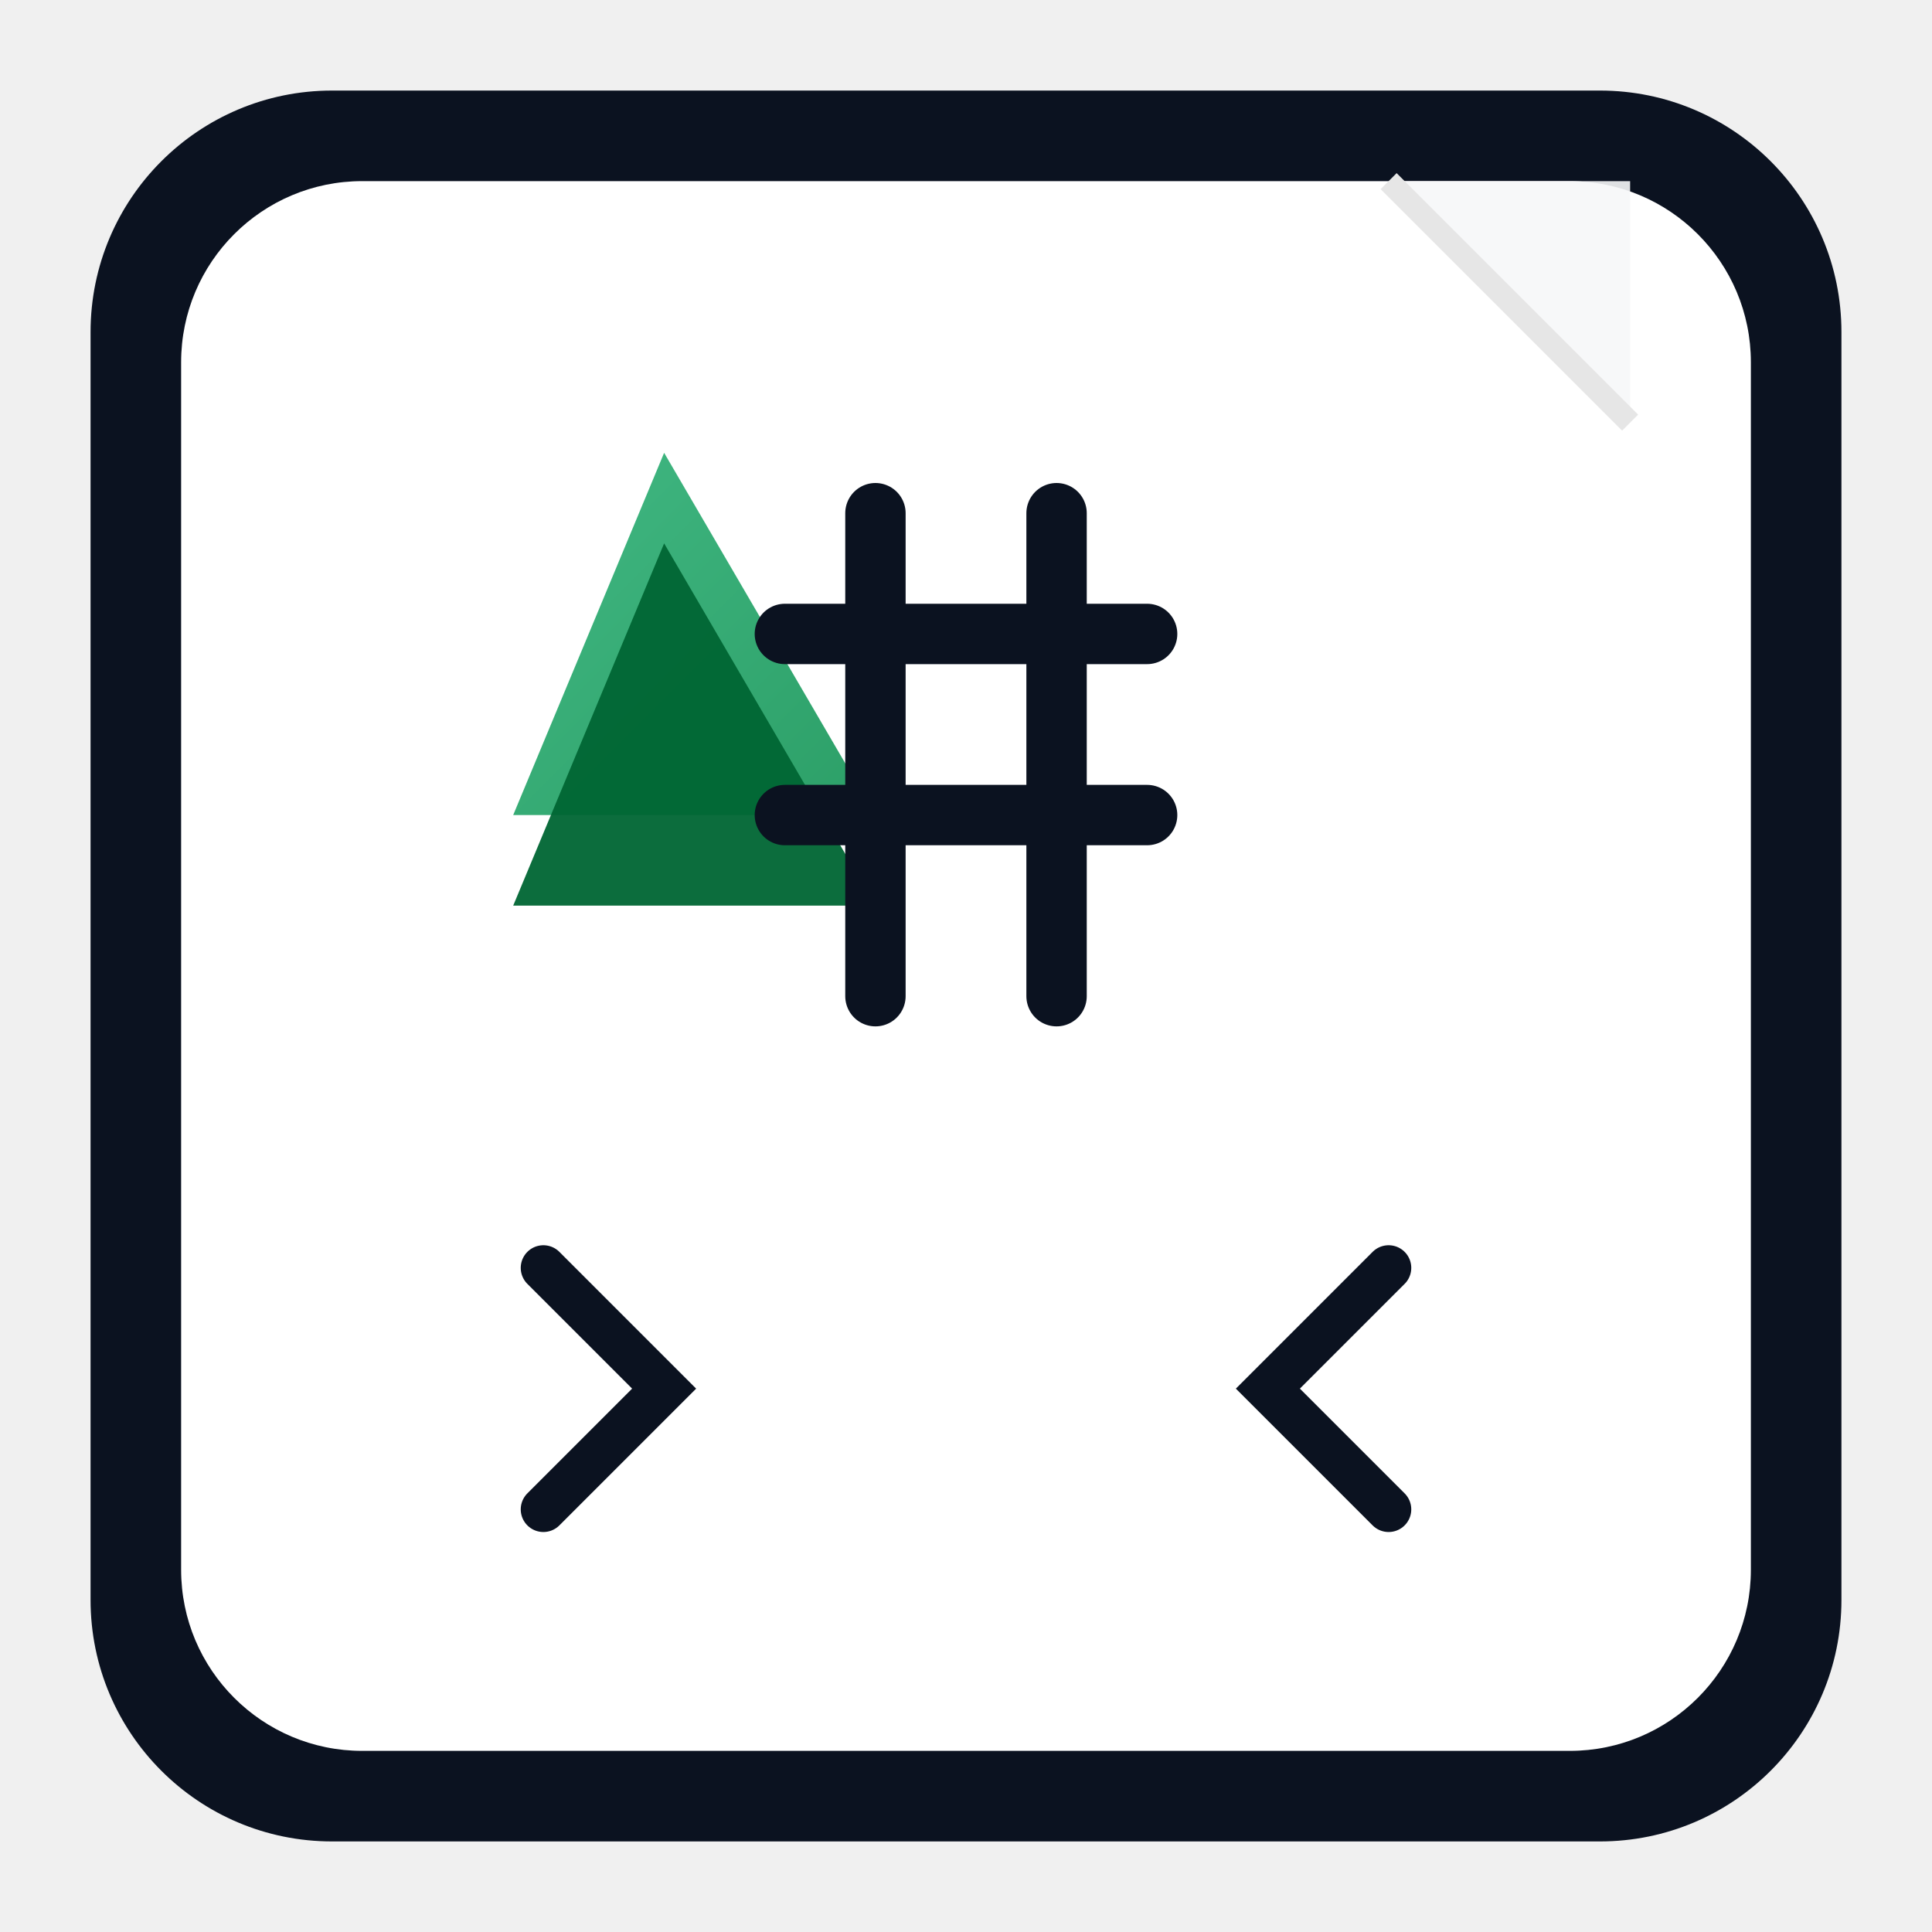
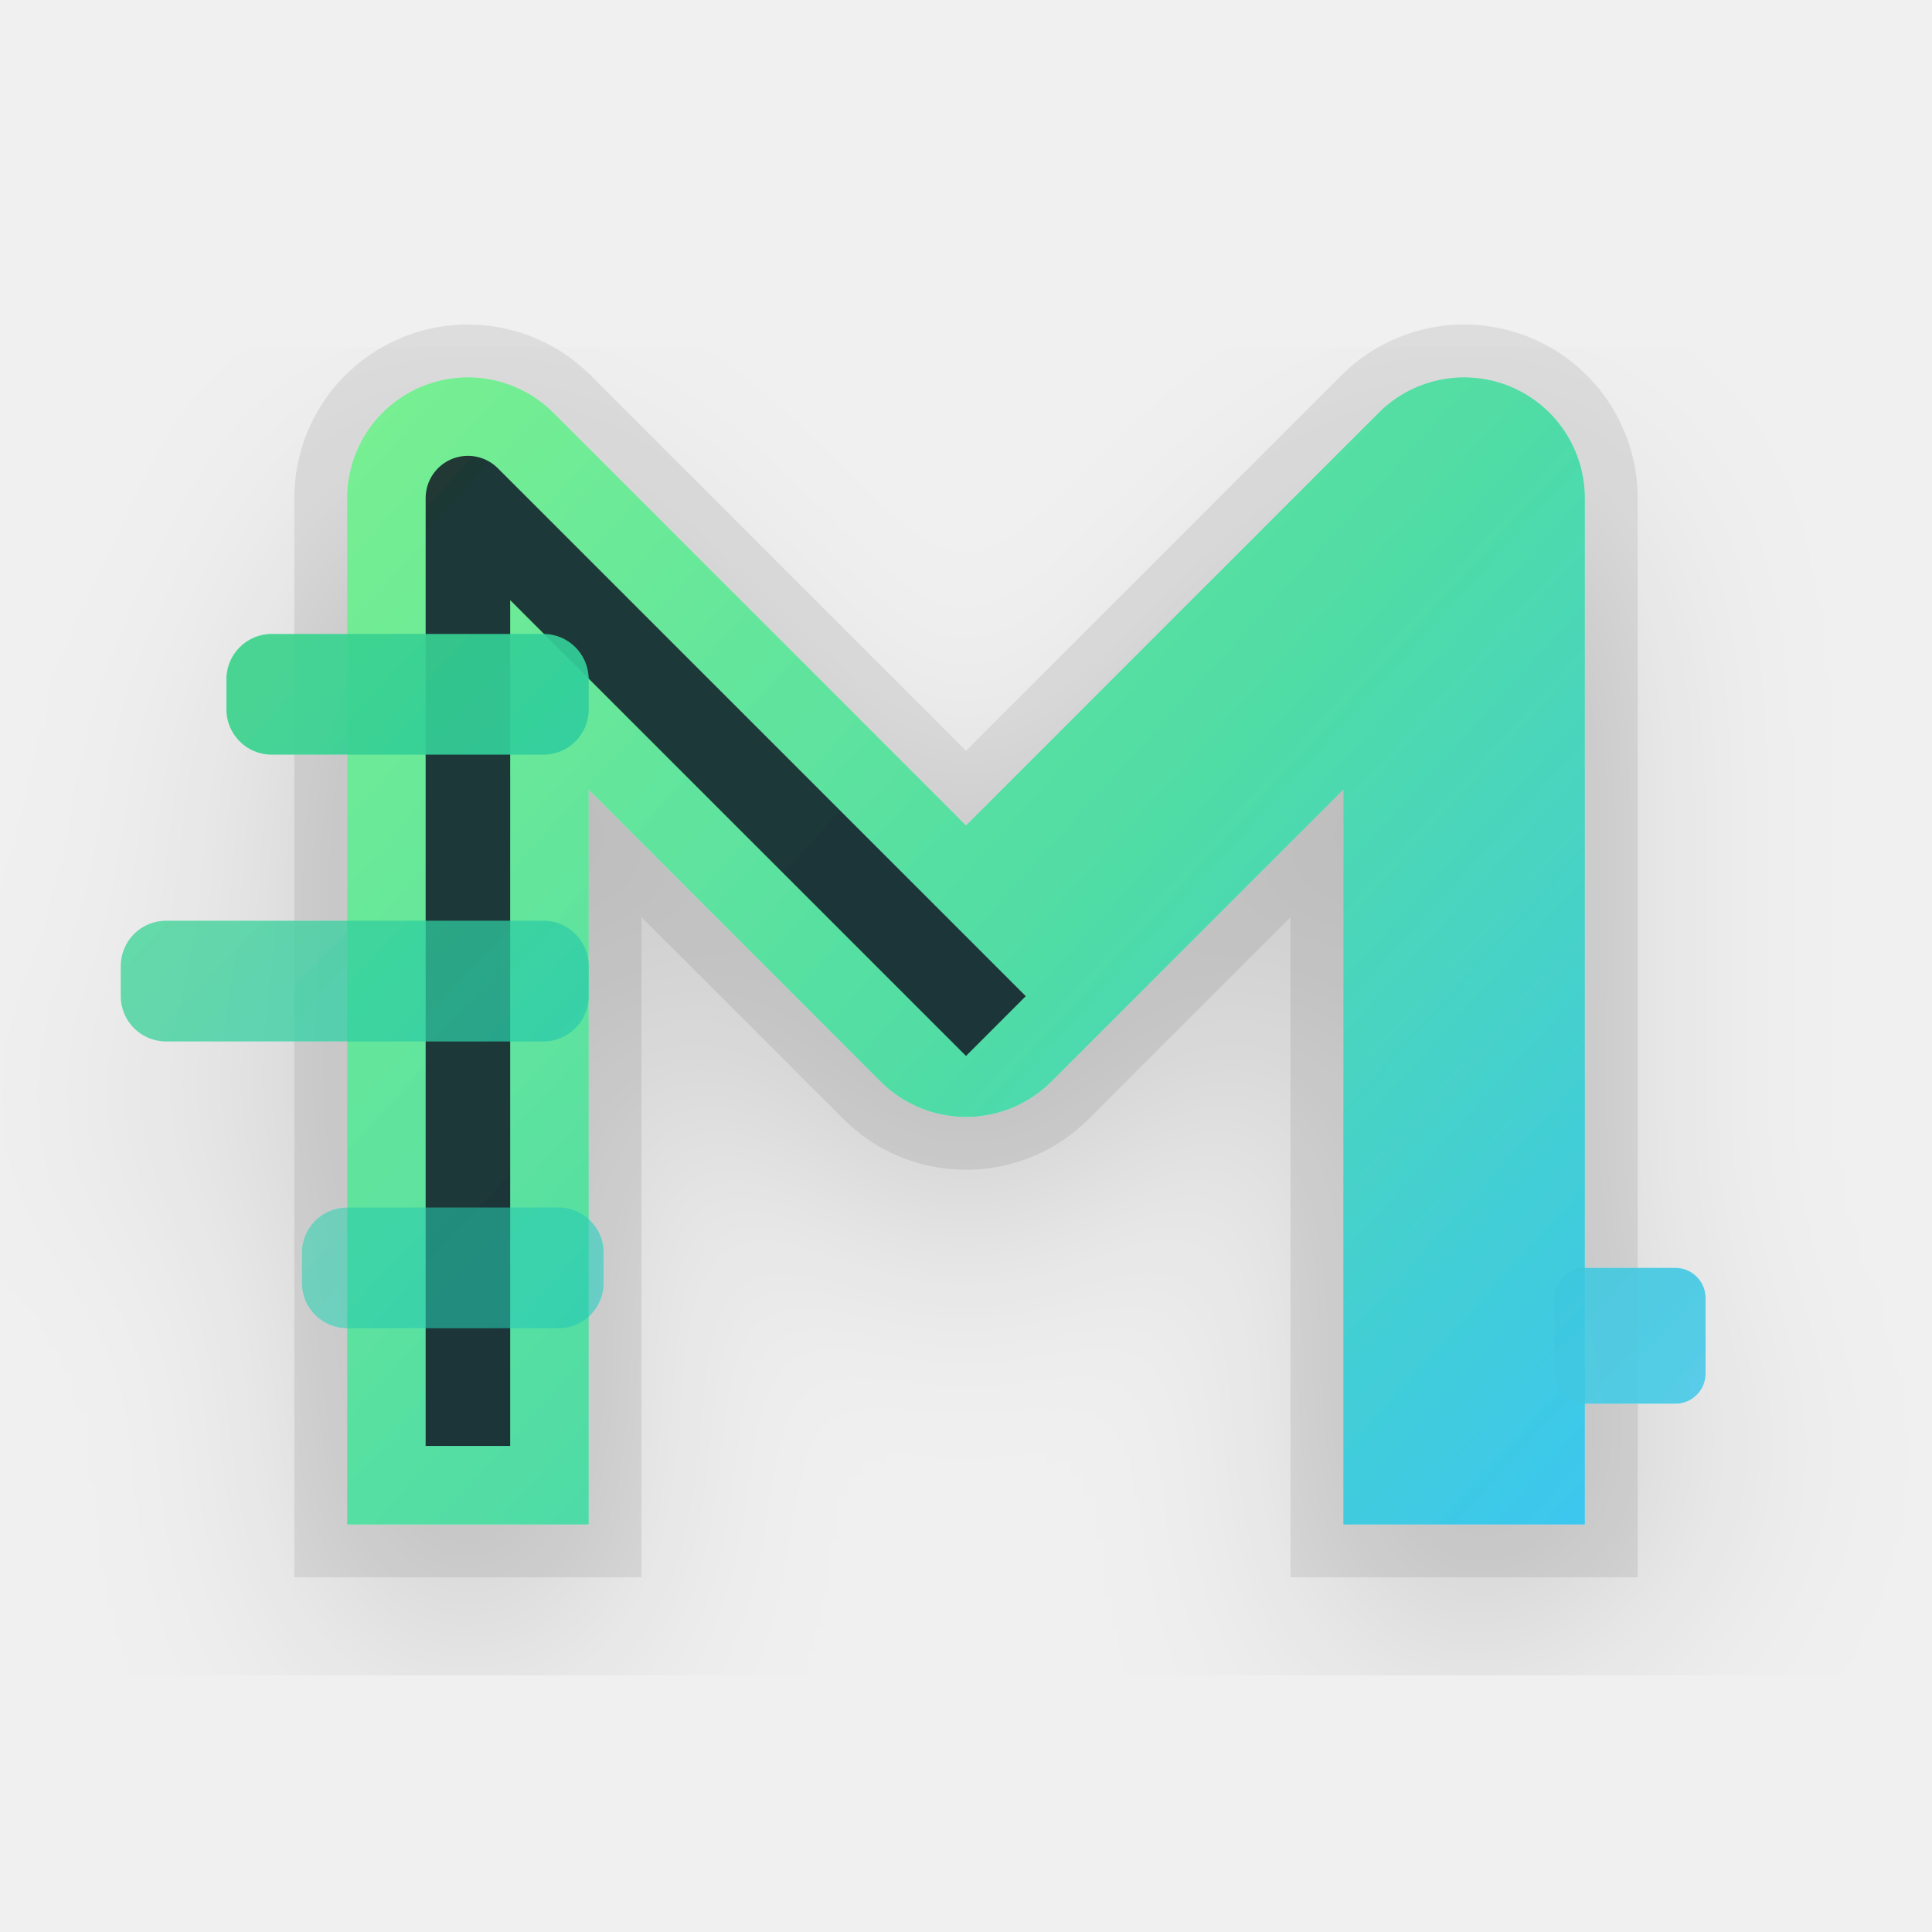
- <svg xmlns="http://www.w3.org/2000/svg" viewBox="0 0 128 128" role="img" aria-label="Vue Markdown Renderer">
+ <svg xmlns="http://www.w3.org/2000/svg" viewBox="0 0 128 128" width="128" height="128" role="img" aria-label="markstream-vue mono stream logo">
  <defs>
-     <linearGradient id="g-vue" x1="0" x2="1" y1="0" y2="1">
-       <stop offset="0" stop-color="#41b883" />
-       <stop offset="1" stop-color="#2c9f67" />
+     <linearGradient id="msGrad" x1="18" y1="18" x2="112" y2="108" gradientUnits="userSpaceOnUse">
+       <stop offset="0" stop-color="#43d67b" />
+       <stop offset="0.52" stop-color="#20c7bd" />
+       <stop offset="1" stop-color="#4cc9f0" />
    </linearGradient>
-     <linearGradient id="g-accent" x1="0" x2="1" y1="0" y2="1">
-       <stop offset="0" stop-color="#3aa8ff" />
-       <stop offset="1" stop-color="#5cc6ff" />
+     <linearGradient id="msGradSoft" x1="20" y1="20" x2="108" y2="100" gradientUnits="userSpaceOnUse">
+       <stop offset="0" stop-color="#7df28f" />
+       <stop offset="0.55" stop-color="#50dca5" />
+       <stop offset="1" stop-color="#3bc6f2" />
    </linearGradient>
+     <radialGradient id="tileBg" cx="50%" cy="12%" r="92%">
+       <stop offset="0" stop-color="#1d2b3b" />
+       <stop offset="0.62" stop-color="#0c1724" />
+       <stop offset="1" stop-color="#050a12" />
+     </radialGradient>
+     <filter id="softShadow" x="-30%" y="-30%" width="160%" height="160%">
+       <feDropShadow dx="0" dy="8" stdDeviation="8" flood-color="#020617" flood-opacity="0.16" />
+     </filter>
  </defs>
-   <rect x="6" y="6" width="116" height="116" rx="16" fill="#0b1220" />
-   <rect x="12" y="12" width="104" height="104" rx="12" fill="#ffffff" />
-   <path d="M92 12 H108 V28" fill="#f6f7f8" opacity="0.9" />
-   <path d="M92 12 L108 28" stroke="#e6e6e6" stroke-width="1.5" fill="none" />
-   <rect x="28" y="26" width="72" height="76" rx="6" fill="#ffffff" />
-   <g transform="translate(34,30)">
-     <path d="M10 0 L24 24 L0 24 Z" fill="url(#g-vue)" />
-     <path d="M10 6 L24 30 L0 30 Z" fill="#063" opacity="0.95" />
-   </g>
-   <g transform="translate(64,46)" stroke="#0b1220" stroke-width="4" stroke-linecap="round">
-     <line x1="-12" y1="-4" x2="12" y2="-4" />
-     <line x1="-12" y1="8" x2="12" y2="8" />
-     <line x1="-6" y1="-12" x2="-6" y2="20" />
-     <line x1="6" y1="-12" x2="6" y2="20" />
-   </g>
-   <g transform="translate(36,84)" stroke="#0b1220" stroke-width="3" fill="none" stroke-linecap="round">
-     <path d="M0 0 L8 8 L0 16" />
-     <path d="M56 0 L48 8 L56 16" />
+   <g filter="url(#softShadow)">
+     <path d="M31 93 V33 L64 66 L97 33 V93" fill="none" stroke="#0f172a" stroke-opacity="0.08" stroke-width="23" stroke-linecap="square" stroke-linejoin="round" />
+     <path d="M31 93 V33 L64 66 L97 33 V93" fill="none" stroke="url(#msGradSoft)" stroke-width="16" stroke-linecap="square" stroke-linejoin="round" />
+     <path d="M31 93 V33 L64 66" fill="none" stroke="#15202b" stroke-opacity="0.88" stroke-width="5.6" stroke-linecap="square" stroke-linejoin="round" />
+     <rect x="15" y="42" width="24" height="8" rx="3" fill="url(#msGrad)" opacity="0.92" />
+     <rect x="8" y="61" width="31" height="8" rx="3" fill="url(#msGrad)" opacity="0.74" />
+     <rect x="20" y="80" width="20" height="8" rx="3" fill="url(#msGrad)" opacity="0.58" />
+     <rect x="103" y="84" width="10" height="9" rx="2" fill="url(#msGrad)" opacity="0.88" />
  </g>
</svg>
